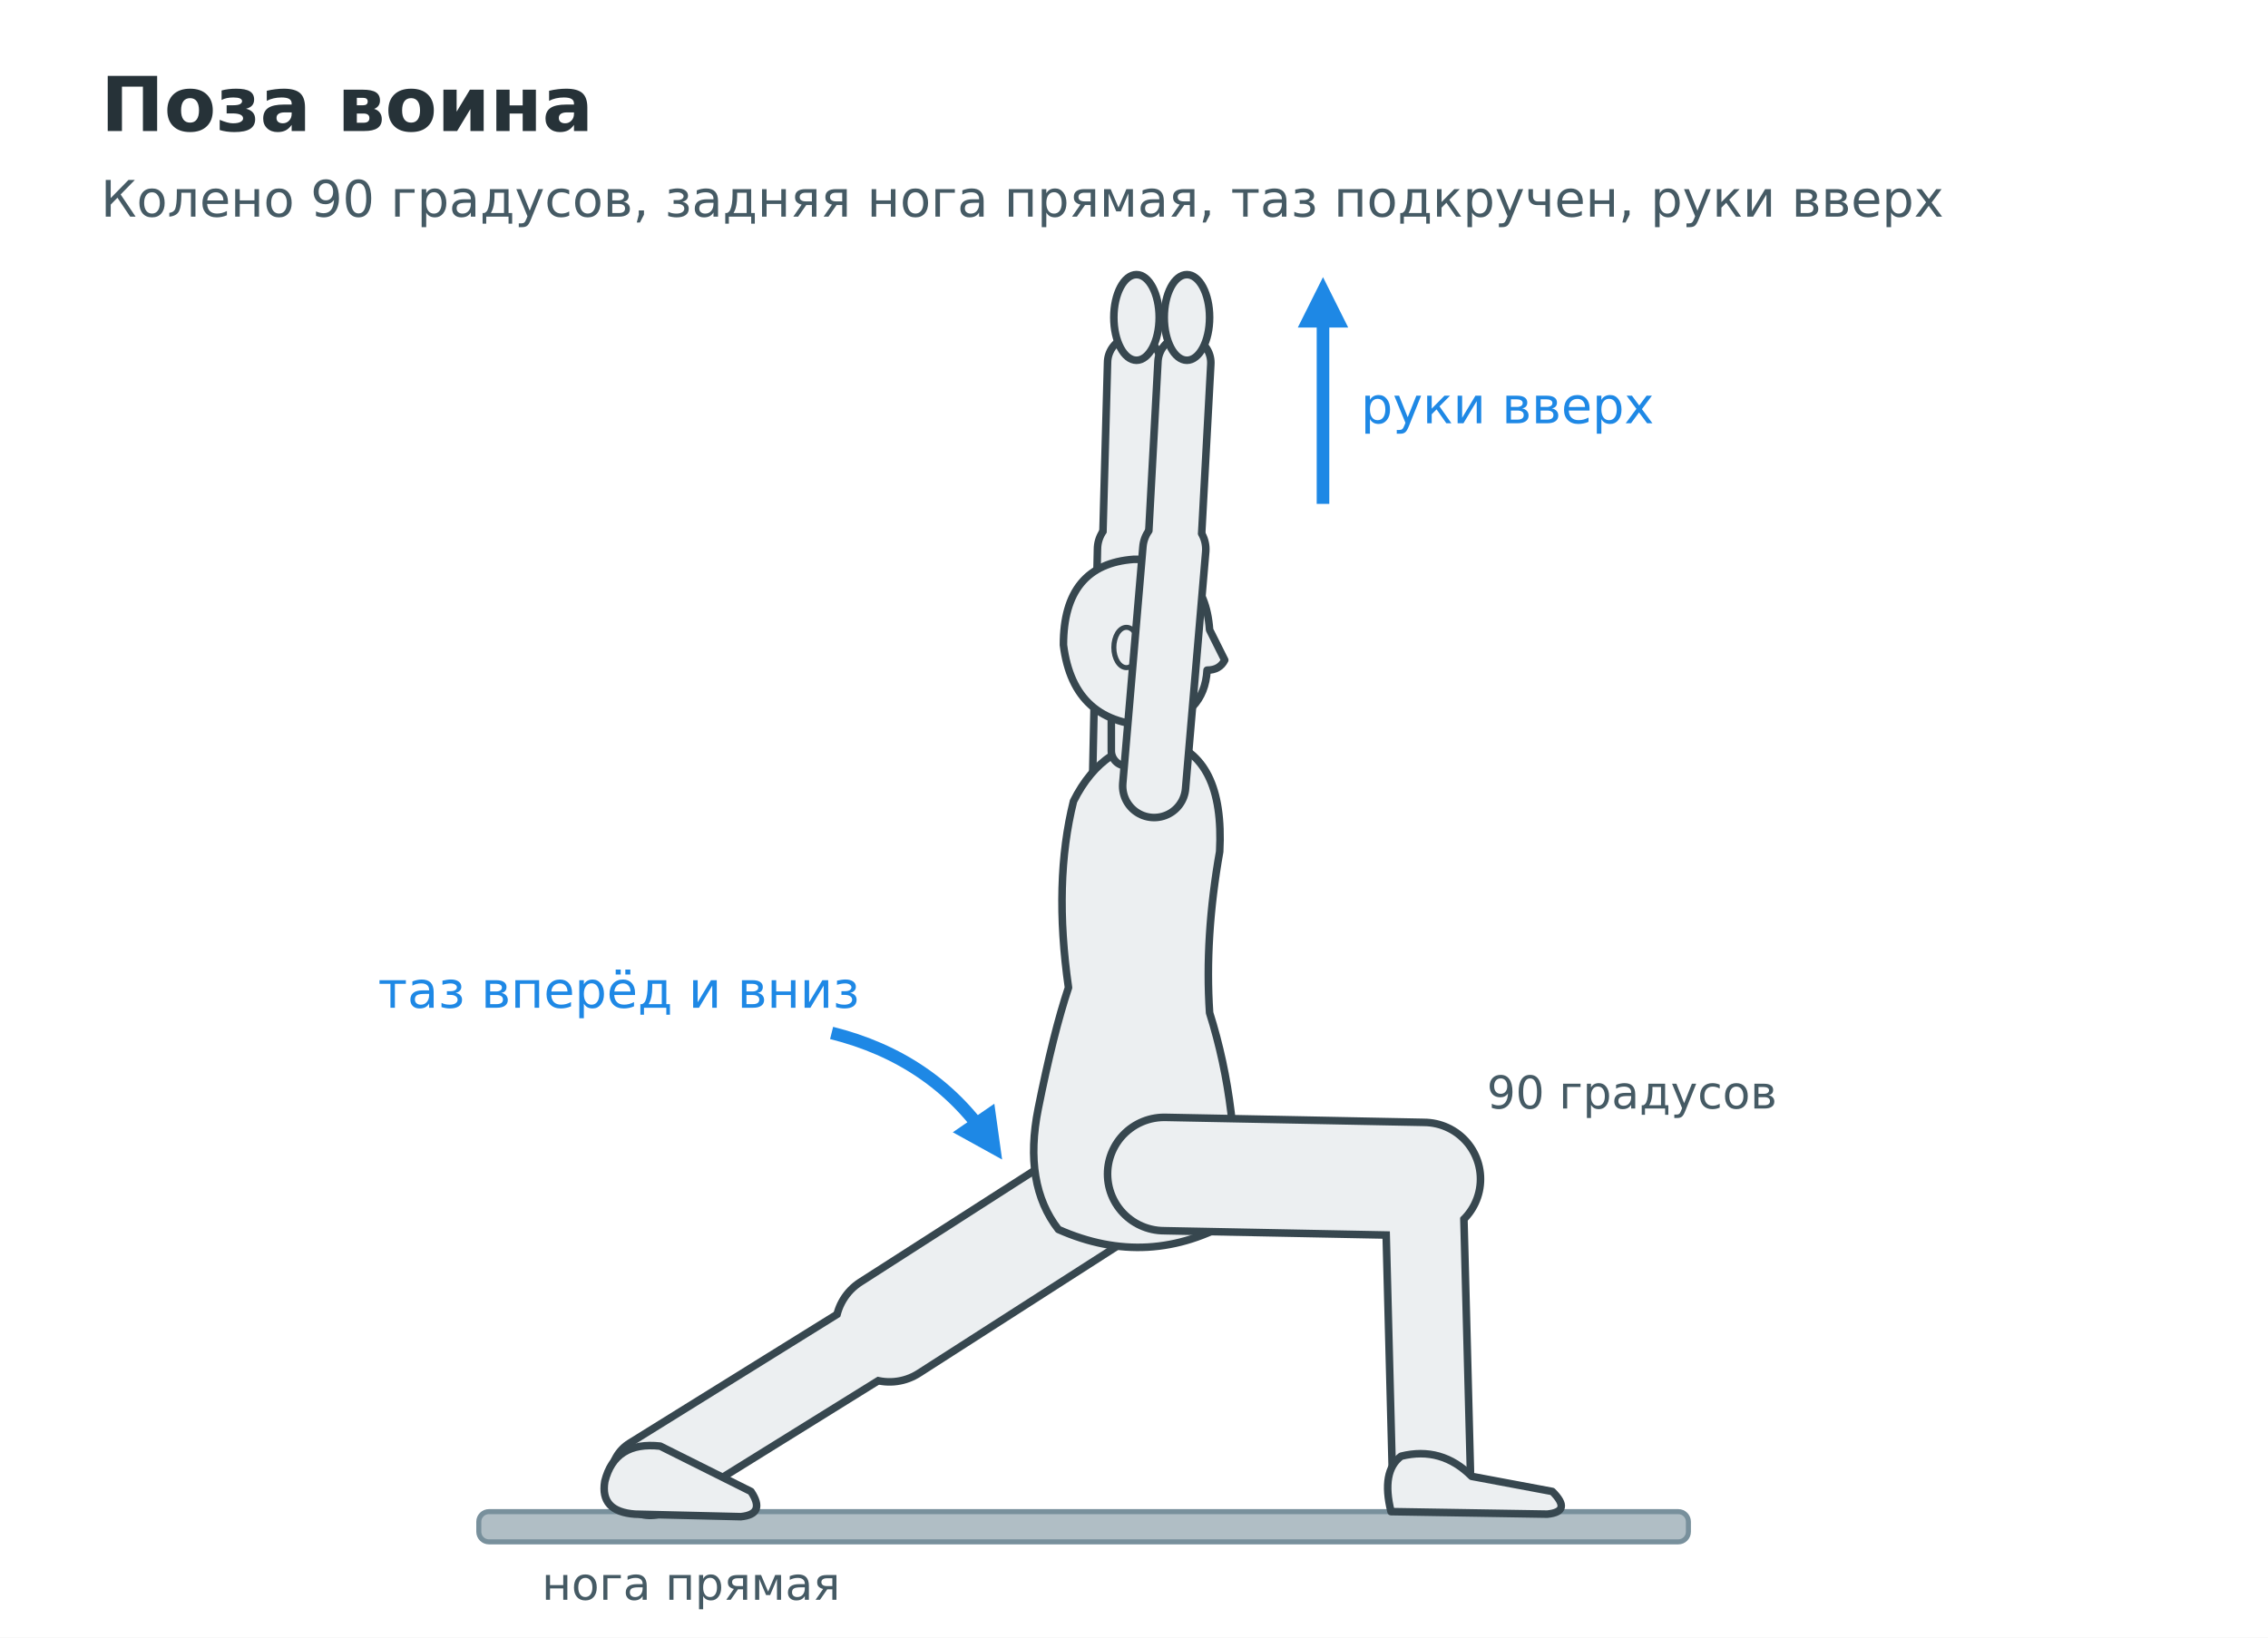
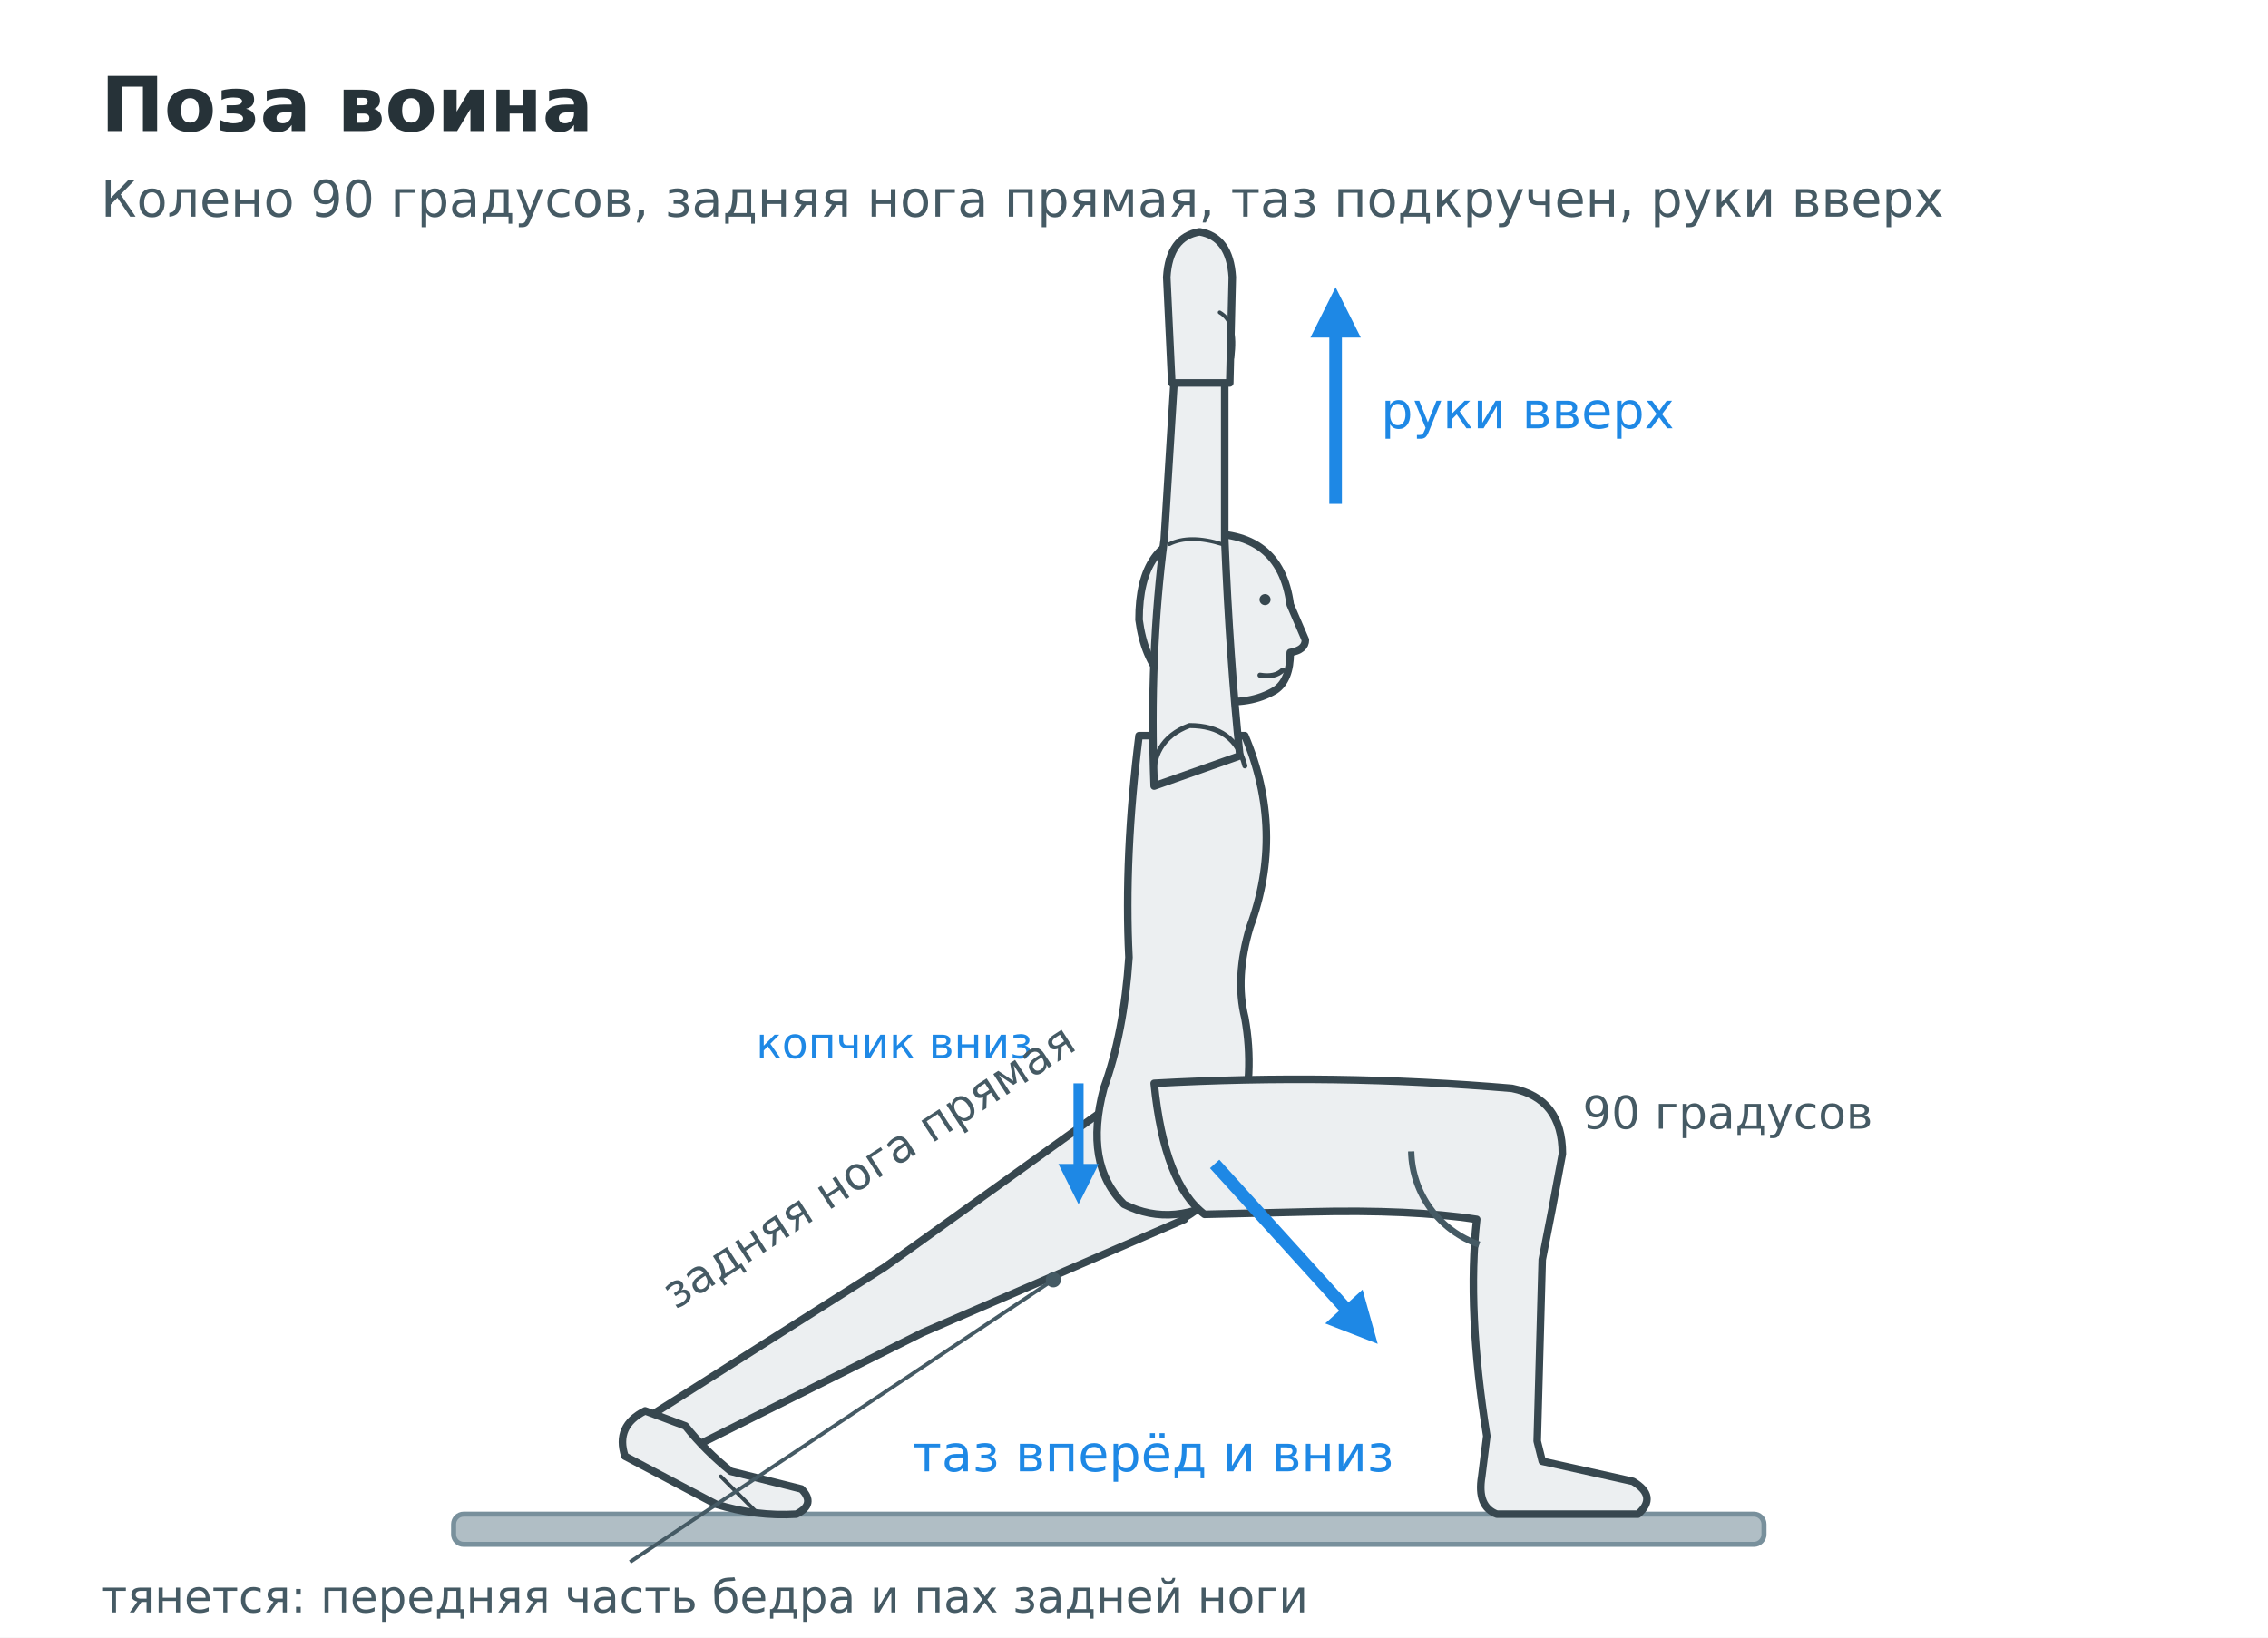
<svg xmlns="http://www.w3.org/2000/svg" width="900" height="650" viewBox="0 0 900 650">
  <rect width="900" height="650" fill="#ffffff" />
  <defs>
    <marker id="ah" markerWidth="4" markerHeight="4" refX="2" refY="2" orient="auto" markerUnits="strokeWidth">
      <path d="M0,0 L4,2 L0,4 Z" fill="#1E88E5" />
    </marker>
  </defs>
  <text x="40" y="52" font-family="DejaVu Sans, Arial, sans-serif" font-size="30" font-weight="bold" fill="#263238">Поза воина</text>
  <text x="40" y="86" font-family="DejaVu Sans, Arial, sans-serif" font-size="20" fill="#455A64">Колено 90 градусов, задняя нога прямая, таз подкручен, руки вверх</text>
-   <rect x="190" y="600" width="480" height="12" rx="4" fill="#B0BEC5" stroke="#78909C" stroke-width="2" />
-   <g stroke-linecap="round" stroke-linejoin="round">
-     <g stroke="#37474F" fill="none">
-       <line x1="446" y1="312" x2="448" y2="218" stroke-width="28" />
-       <line x1="448" y1="218" x2="450" y2="144" stroke-width="24" />
-     </g>
-     <g stroke="#ECEFF1" fill="none">
-       <line x1="446" y1="312" x2="448" y2="218" stroke-width="22" />
-       <line x1="448" y1="218" x2="450" y2="144" stroke-width="18" />
-     </g>
-     <ellipse cx="451" cy="126" rx="9" ry="17" fill="#ECEFF1" stroke="#37474F" stroke-width="3" />
-     <g stroke="#37474F" fill="none">
-       <line x1="445" y1="468" x2="353" y2="527" stroke-width="46" />
-       <line x1="353" y1="527" x2="258" y2="586" stroke-width="34" />
-     </g>
-     <g stroke="#ECEFF1" fill="none">
-       <line x1="445" y1="468" x2="353" y2="527" stroke-width="40" />
-       <line x1="353" y1="527" x2="258" y2="586" stroke-width="28" />
-     </g>
-     <path d="M240,588 Q244,572 262,574 L298,592 Q304,601 294,602 L252,601 Q238,600 240,588 Z" fill="#ECEFF1" stroke="#37474F" stroke-width="3" />
-     <path d="M420,488 Q406,470 412,440 Q418,410 424,392 Q418,350 426,318 Q438,294 462,294 Q486,300 484,338 Q478,372 480,402 Q492,440 490,484 Q456,504 420,488 Z" fill="#ECEFF1" stroke="#37474F" stroke-width="3" />
-     <g stroke="#37474F" fill="none">
-       <line x1="462" y1="466" x2="565" y2="468" stroke-width="48" />
-       <line x1="565" y1="468" x2="568" y2="584" stroke-width="34" />
-     </g>
-     <g stroke="#ECEFF1" fill="none">
-       <line x1="462" y1="466" x2="565" y2="468" stroke-width="42" />
-       <line x1="565" y1="468" x2="568" y2="584" stroke-width="28" />
-     </g>
-     <path d="M552,600 Q548,584 556,578 Q572,574 584,586 L616,592 Q624,600 614,601 Z" fill="#ECEFF1" stroke="#37474F" stroke-width="3" />
-     <rect x="441" y="270" width="22" height="34" rx="6" fill="#ECEFF1" stroke="#37474F" stroke-width="3" />
-     <path d="M450,222 Q478,222 480,250 L486,262 Q484,266 479,266 Q478,284 458,288 Q426,288 422,256 Q422,224 450,222 Z" fill="#ECEFF1" stroke="#37474F" stroke-width="3" />
-     <ellipse cx="447" cy="257" rx="5" ry="8" fill="none" stroke="#37474F" stroke-width="2" />
-     <g stroke="#37474F" fill="none">
-       <line x1="458" y1="312" x2="466" y2="218" stroke-width="28" />
-       <line x1="466" y1="218" x2="470" y2="144" stroke-width="24" />
-     </g>
-     <g stroke="#ECEFF1" fill="none">
-       <line x1="458" y1="312" x2="466" y2="218" stroke-width="22" />
-       <line x1="466" y1="218" x2="470" y2="144" stroke-width="18" />
-     </g>
-     <ellipse cx="471" cy="126" rx="9" ry="17" fill="#ECEFF1" stroke="#37474F" stroke-width="3" />
+   <rect x="180" y="601" width="520" height="12" rx="4" fill="#B0BEC5" stroke="#78909C" stroke-width="2" />
+   <g stroke="#37474F" stroke-width="3" stroke-linejoin="round" stroke-linecap="round" fill="#ECEFF1">
+     <path d="M443,437 L351,503 L258,562 L266,579 L366,529 L470,484 Z" />
+     <path d="M256,560 Q244,566 248,578 L284,597 Q300,602 316,601 Q324,597 318,591 L290,584 Q280,576 272,566 Z" />
+     <path d="M286,586 L300,600" fill="none" stroke-width="1.5" />
+     <path d="M452,292 Q446,340 448,380 Q446,410 438,432 Q430,462 446,478 Q466,488 488,474 L492,448 Q498,426 494,404 Q490,388 496,368 Q510,330 494,292 Z" />
+     <path d="M470,484 Q480,478 486,470" fill="none" stroke-width="2" />
+     <path d="M458,430 Q530,426 600,432 Q620,436 620,458 Q616,480 612,500 L610,572 L612,580 L648,588 Q658,594 650,601 L594,601 Q586,598 588,586 L590,570 Q582,520 586,484 Q560,480 520,481 L478,482 Q462,470 458,430 Z" />
+     <path d="M464,300 L466,266 L488,264 L490,298 Z" />
+     <path d="M476,212 Q508,210 512,240 L518,254 Q518,258 512,259 Q512,270 506,274 Q496,280 482,278 Q456,276 452,246 Q452,214 476,212 Z" />
+     <circle cx="502" cy="238" r="2.2" fill="#37474F" stroke="none" />
+     <path d="M500,268 Q506,269 509,266" fill="none" stroke-width="2" />
+     <path d="M458,312 Q456,260 462,214 L466,150 L486,150 L486,214 Q488,262 492,300 Z" />
+     <path d="M464,216 Q472,212 485,216" fill="none" stroke-width="1.5" />
+     <path d="M465,152 L463,110 Q464,94 476,92 Q488,94 489,110 L488,152 Z" />
+     <path d="M484,124 Q491,128 489,142" fill="none" stroke-width="1.5" />
+     <path d="M458,312 Q456,294 472,288 Q490,288 494,304" fill="none" stroke-width="2" />
  </g>
-   <path d="M330,410 Q370,420 392,452" fill="none" stroke="#1E88E5" stroke-width="5" marker-end="url(#ah)" />
-   <text x="150" y="400" font-family="DejaVu Sans, Arial, sans-serif" font-size="20" fill="#1E88E5">таз вперёд и вниз</text>
-   <line x1="525" y1="200" x2="525" y2="120" stroke="#1E88E5" stroke-width="5" marker-end="url(#ah)" />
-   <text x="540" y="168" font-family="DejaVu Sans, Arial, sans-serif" font-size="20" fill="#1E88E5">руки вверх</text>
-   <text x="590" y="440" font-family="DejaVu Sans, Arial, sans-serif" font-size="18" fill="#455A64">90 градусов</text>
-   <text x="215" y="635" font-family="DejaVu Sans, Arial, sans-serif" font-size="18" fill="#455A64">нога прямая</text>
+   <path d="M560,457 A40,40 0 0 0 587,494" fill="none" stroke="#455A64" stroke-width="2.5" />
+   <text x="628" y="448" font-family="DejaVu Sans, Arial, sans-serif" font-size="18" fill="#455A64">90 градусов</text>
+   <path d="M482,462 L540,526" fill="none" stroke="#1E88E5" stroke-width="5" marker-end="url(#ah)" />
+   <text x="362" y="584" font-family="DejaVu Sans, Arial, sans-serif" font-size="20" fill="#1E88E5">таз вперёд и вниз</text>
+   <path d="M428,430 L428,470" fill="none" stroke="#1E88E5" stroke-width="4" marker-end="url(#ah)" />
+   <text x="300" y="420" font-family="DejaVu Sans, Arial, sans-serif" font-size="17" fill="#1E88E5">копчик вниз</text>
+   <line x1="530" y1="200" x2="530" y2="124" stroke="#1E88E5" stroke-width="5" marker-end="url(#ah)" />
+   <text x="548" y="170" font-family="DejaVu Sans, Arial, sans-serif" font-size="20" fill="#1E88E5">руки вверх</text>
+   <text x="0" y="0" transform="translate(268,520) rotate(-33)" font-family="DejaVu Sans, Arial, sans-serif" font-size="18" fill="#455A64">задняя нога прямая</text>
+   <line x1="250" y1="620" x2="418" y2="508" stroke="#455A64" stroke-width="1.5" />
+   <circle cx="418" cy="508" r="3" fill="#455A64" />
+   <text x="40" y="640" font-family="DejaVu Sans, Arial, sans-serif" font-size="18" fill="#455A64">тянется: передняя часть бедра и пах задней ноги</text>
</svg>
